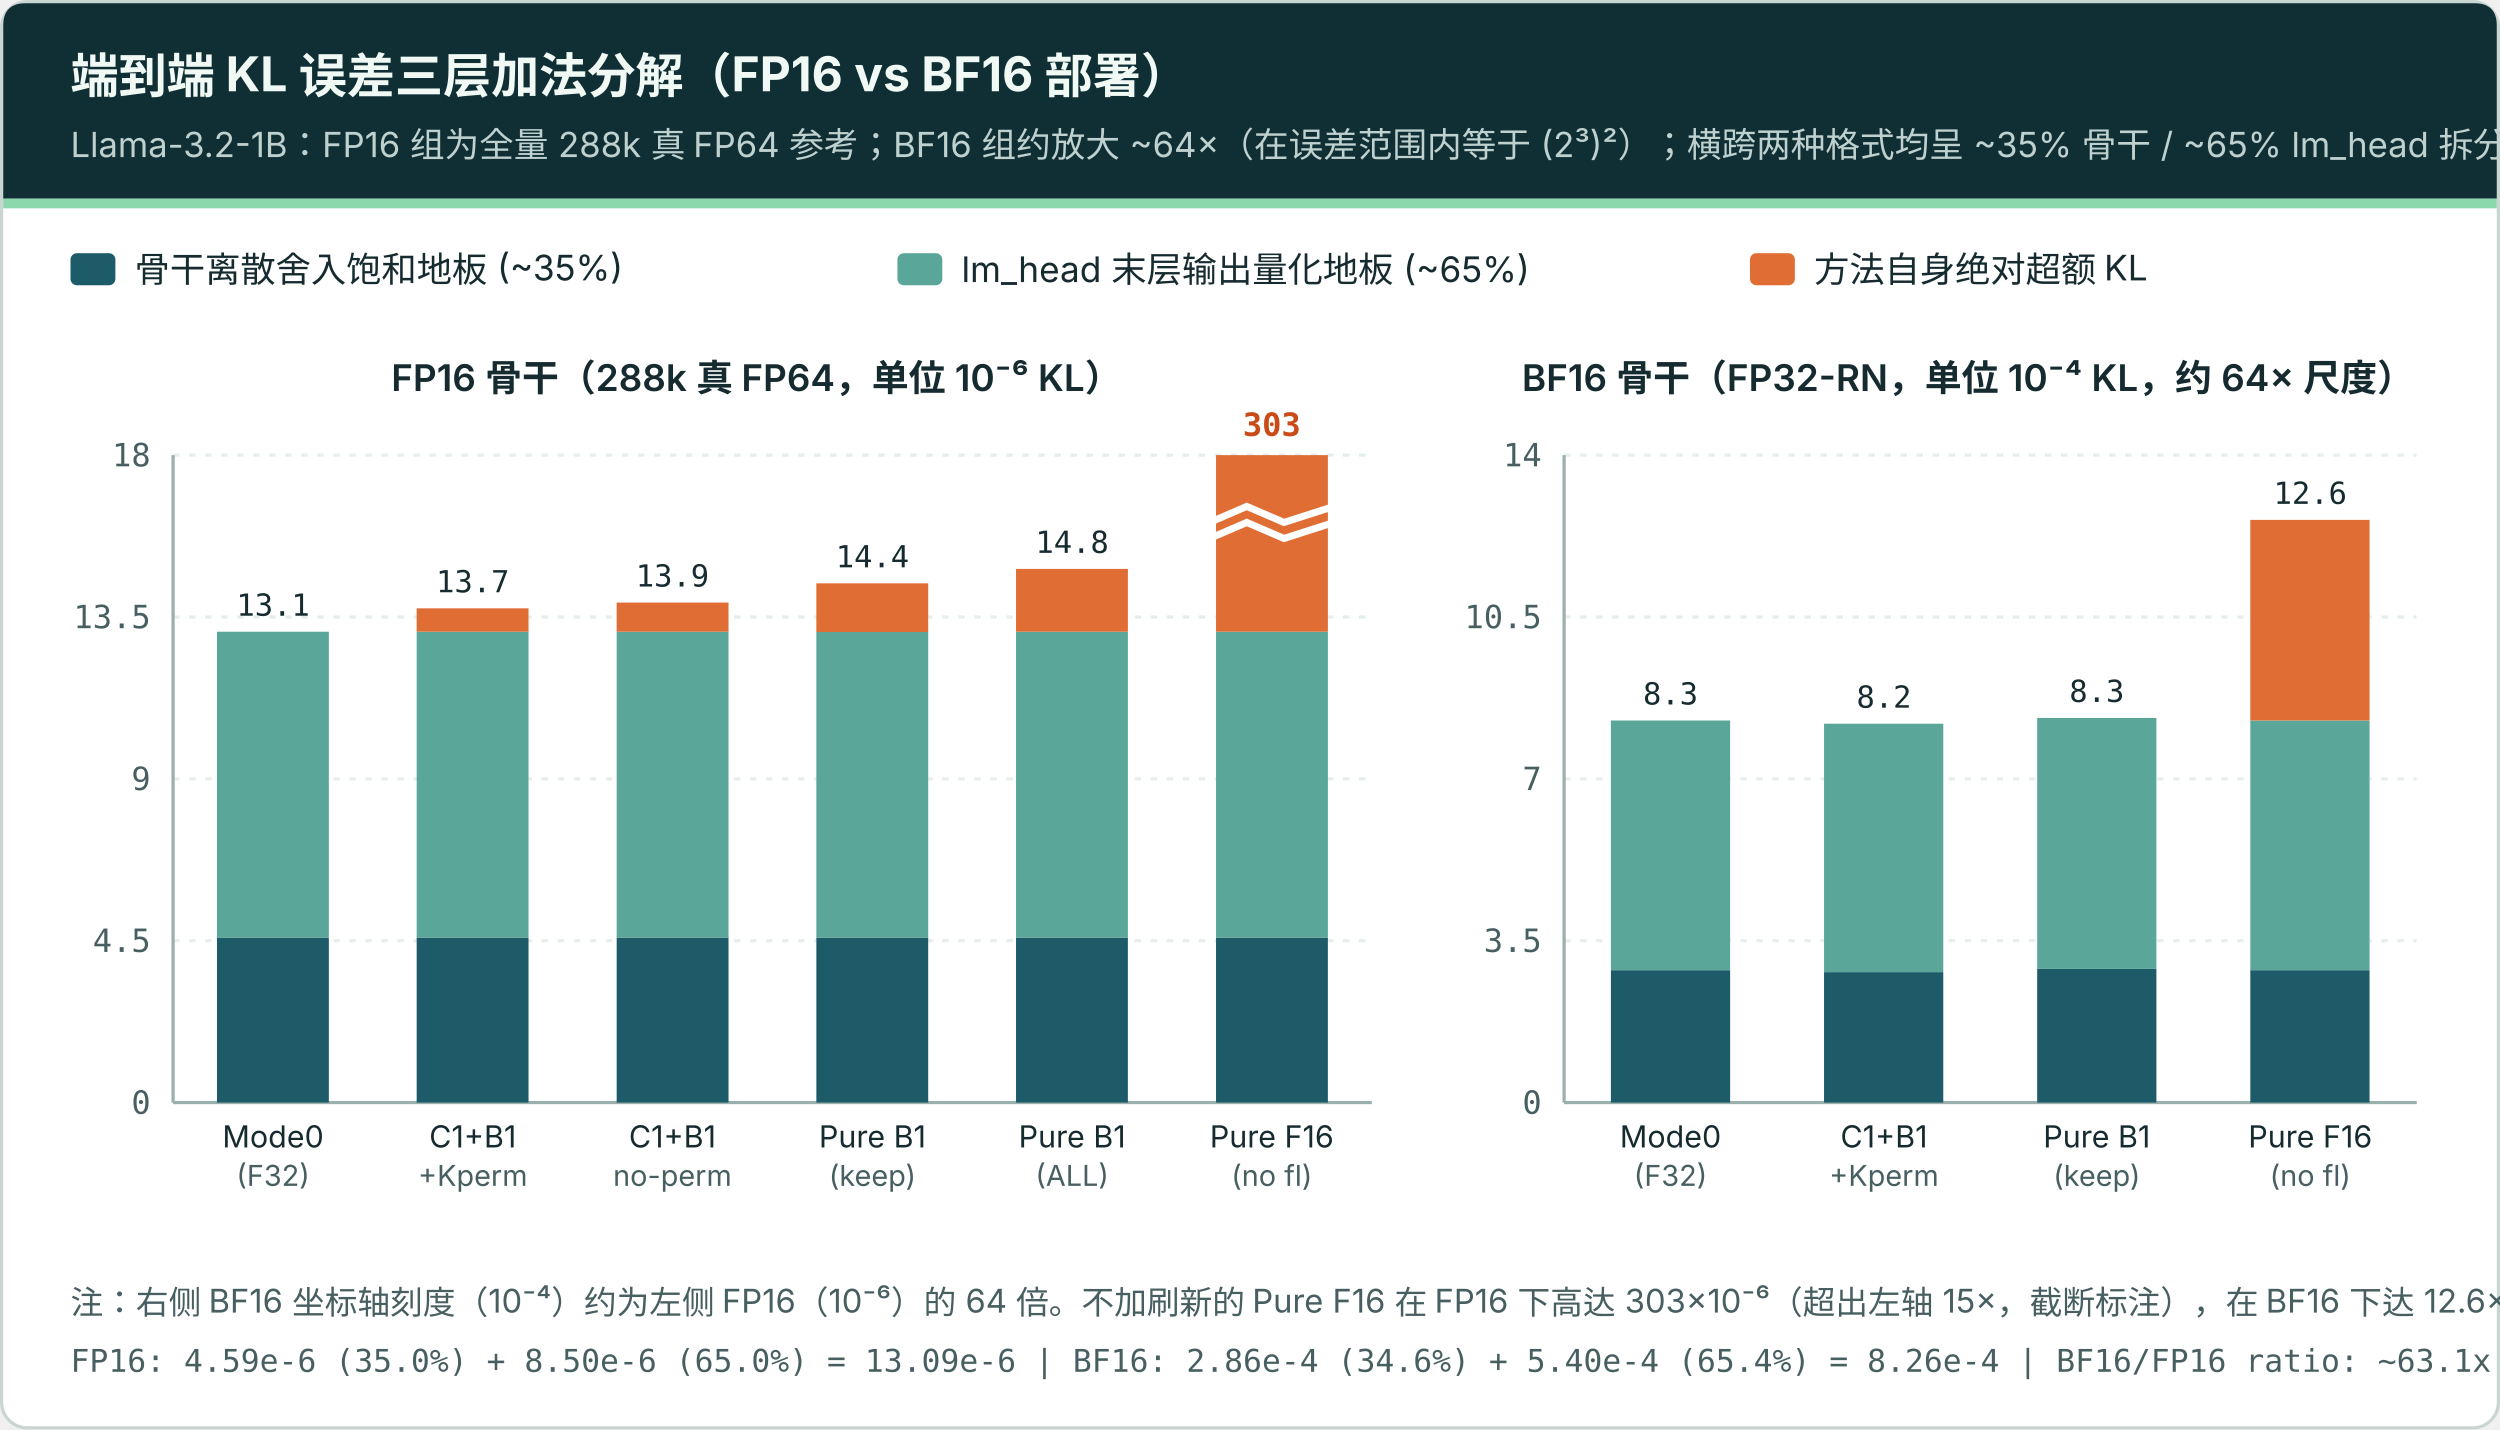
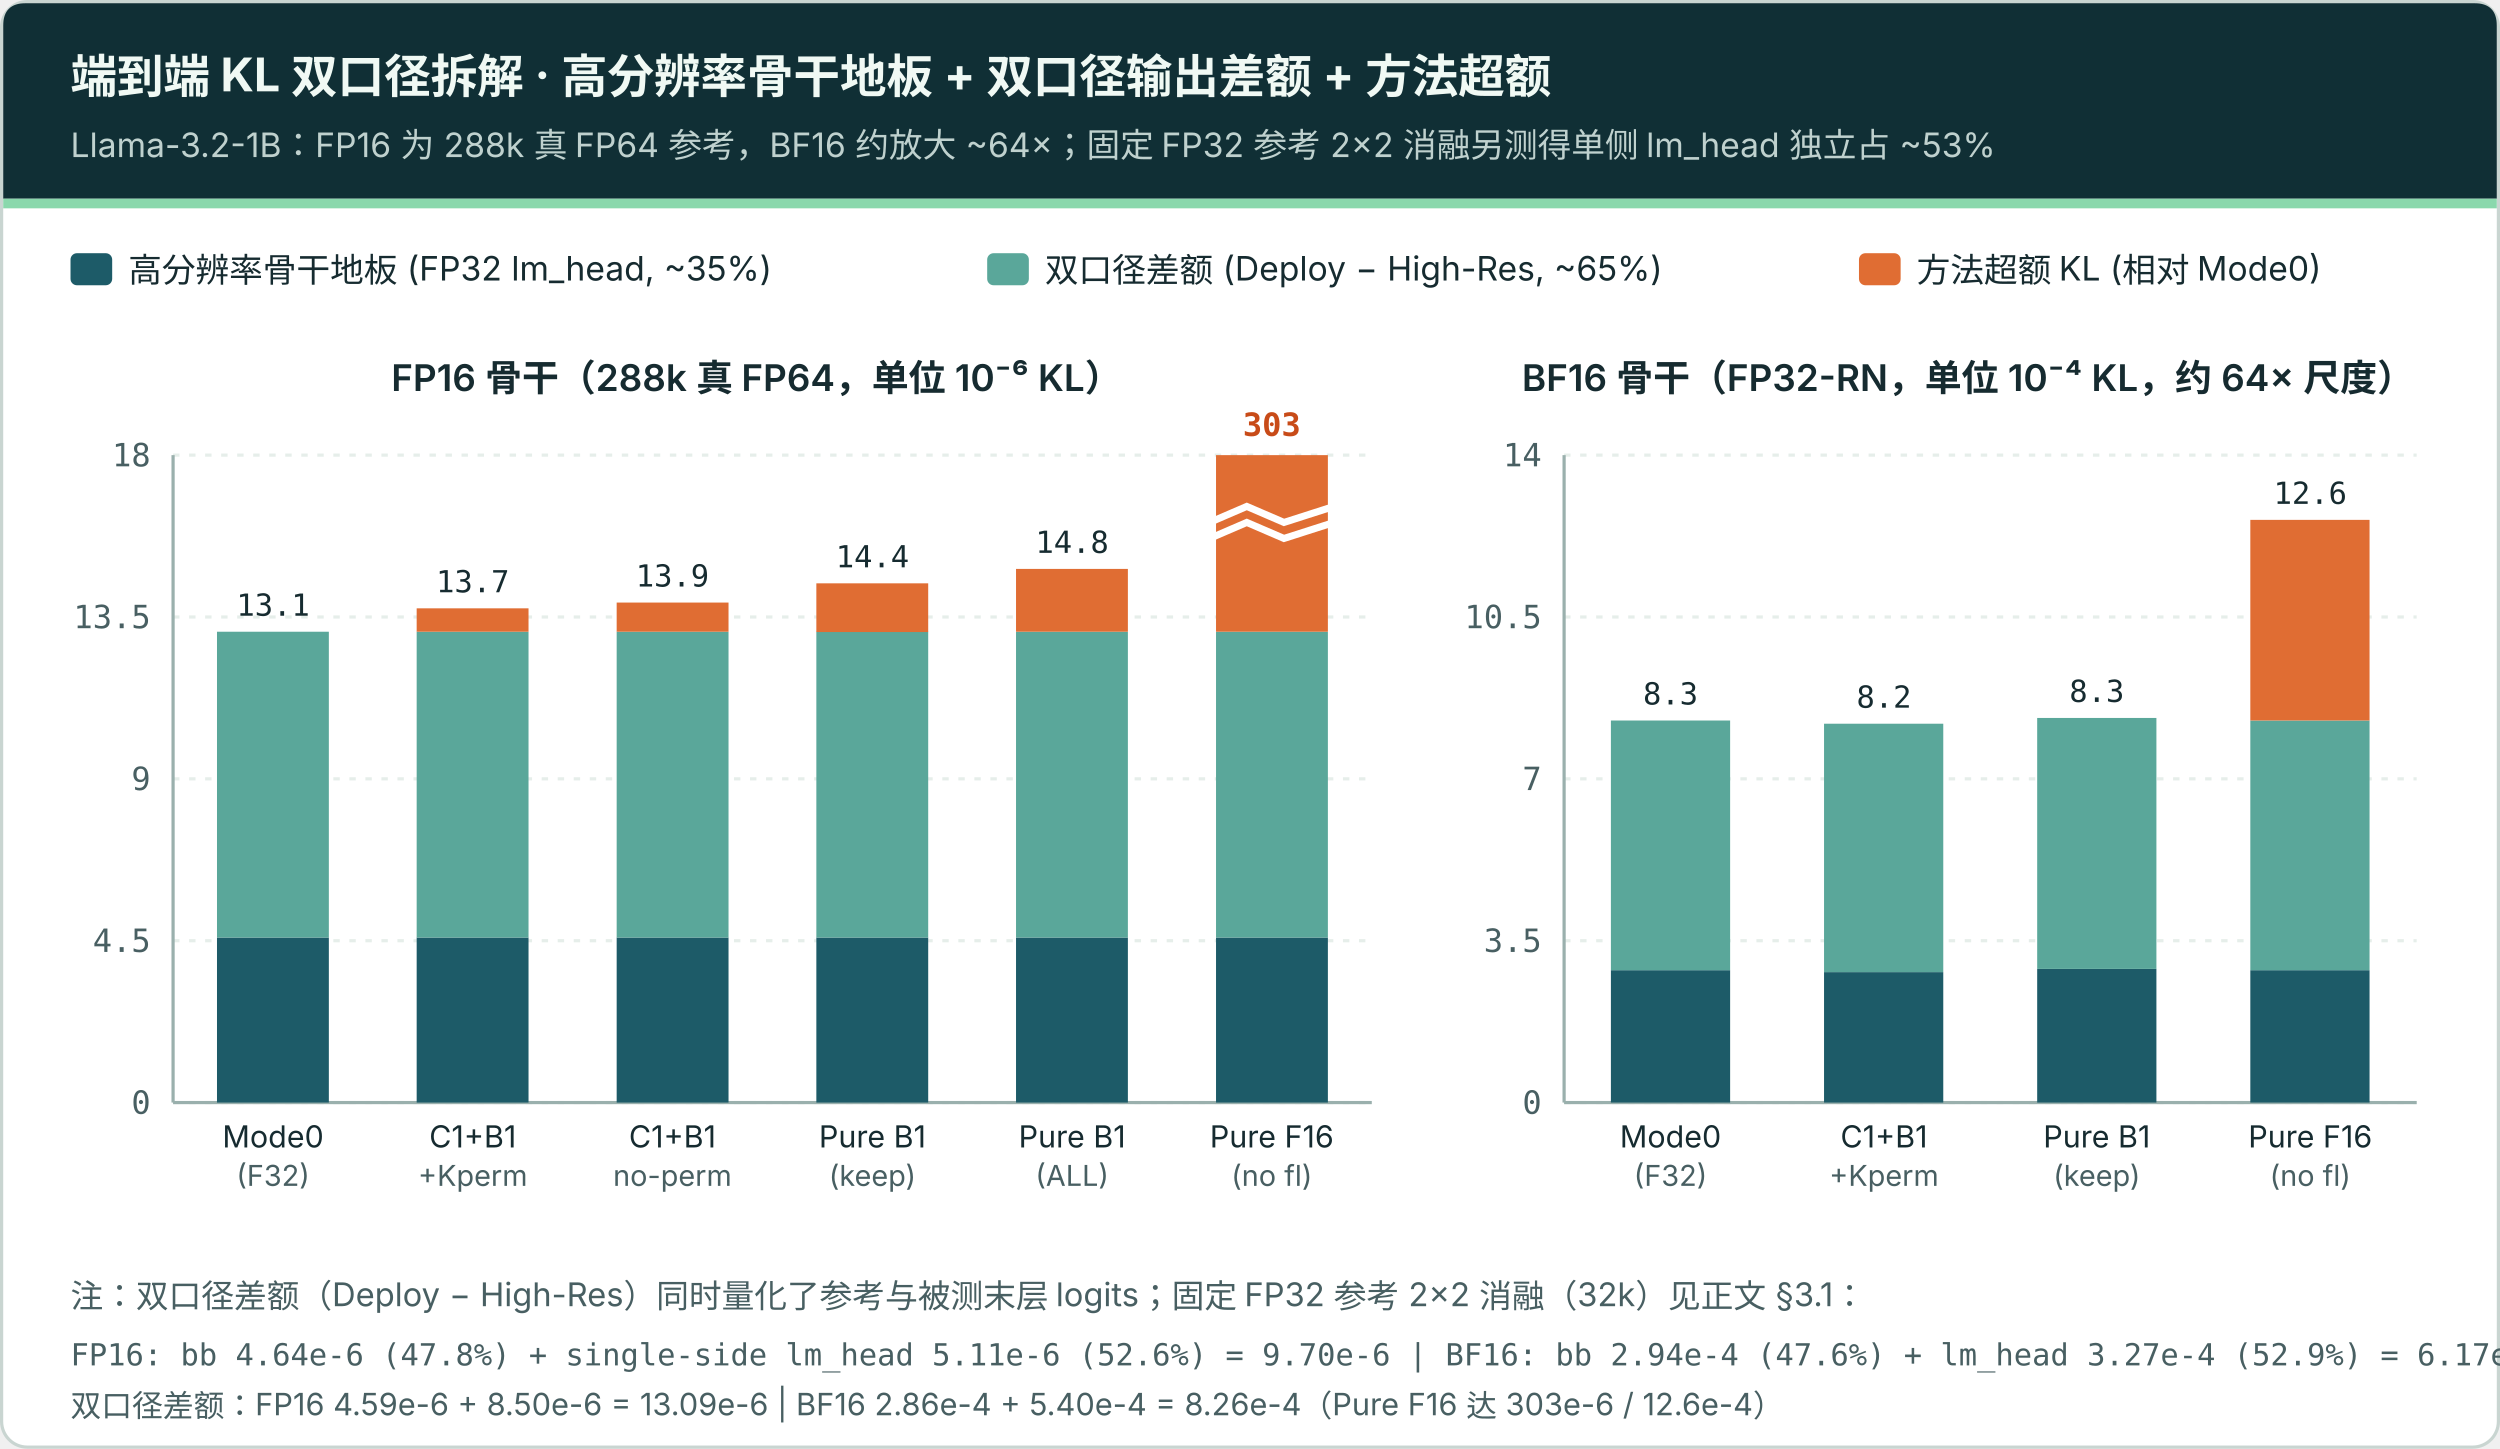
- <svg xmlns="http://www.w3.org/2000/svg" width="780" height="446" viewBox="0 0 780 446" role="img" aria-label="端到端 KL 误差三层加法分解（FP16 vs BF16 部署）">
+ <svg xmlns="http://www.w3.org/2000/svg" width="780" height="452" viewBox="0 0 780 452" role="img" aria-label="端到端 KL 双口径拆解 · 高分辨率骨干地板 + 双口径输出差额 + 方法超额">
  <style>
  text{font-family:system-ui,-apple-system,"Segoe UI","Microsoft YaHei",sans-serif}
  .mono{font-family:"IBM Plex Mono",ui-monospace,SFMono-Regular,Consolas,monospace}
  .card{fill:#ffffff;stroke:#c9d5d1;stroke-width:1}
  .mast{fill:#102f35}
  .mast-accent{fill:#8ad8ac}
-   .mast-title{fill:#f0f9f4;font-size:15px;font-weight:700}
-   .mast-sub{fill:#bfd1ce;font-size:10.8px}
+   .mast-title{fill:#f0f9f4;font-size:14.5px;font-weight:700}
+   .mast-sub{fill:#bfd1ce;font-size:10.5px}
  .fg{fill:#162b30}
  .mut{fill:#485f62}
  .ex-txt{fill:#c84b18}
  .grid{stroke:#e6eeea;stroke-width:1;stroke-dasharray:2,3}
  .axis{stroke:#9ab0ad;stroke-width:1}
  .b-bb{fill:#1d5b68}
  .b-lm{fill:#5aa79a}
  .b-ex{fill:#e06d33}
  .brk{fill:none;stroke:#ffffff;stroke-width:2.2}
  @media (prefers-color-scheme:dark){
    .card{fill:#0d1417;stroke:#24353b}
    .mast{fill:#0b2227}
    .fg{fill:#e6f1ee}
    .mut{fill:#8fa6aa}
    .ex-txt{fill:#f59454}
    .grid{stroke:#19272c}
    .axis{stroke:#395258}
    .b-bb{fill:#34889a}
    .b-lm{fill:#62b89e}
    .b-ex{fill:#f08448}
    .brk{stroke:#0d1417}
  }
</style>
-   <rect class="card" x="0.5" y="0.5" width="779" height="445" rx="8" />
+   <rect class="card" x="0.5" y="0.5" width="779" height="451" rx="8" />
  <path class="mast" d="M8,1 H772 Q779,1 779,8 V62 H1 V8 Q1,1 8,1 Z" />
  <rect class="mast-accent" x="1" y="62" width="778" height="3" />
-   <text class="mast-title" x="22" y="29">端到端 KL 误差三层加法分解（FP16 vs BF16 部署）</text>
-   <text class="mast-sub" x="22" y="49">Llama-3.2-1B：FP16 组为全量 288k 真 FP64 参考；BF16 组约放大 ~64×（在误差范围内等于 (2³)²）；横跨两种格式均呈 ~35% 骨干 / ~65% lm_head 拆分</text>
-   <rect class="b-bb" x="22" y="79" width="14" height="10" rx="2" />
-   <text class="fg" x="42" y="88" font-size="11">骨干离散舍入饱和地板 (~35%)</text>
-   <rect class="b-lm" x="280" y="79" width="14" height="10" rx="2" />
-   <text class="fg" x="300" y="88" font-size="11">lm_head 末层输出量化地板 (~65%)</text>
-   <rect class="b-ex" x="546" y="79" width="14" height="10" rx="2" />
-   <text class="fg" x="566" y="88" font-size="11">方法自身绝对超额 KL</text>
+   <text class="mast-title" x="22" y="29">端到端 KL 双口径拆解 · 高分辨率骨干地板 + 双口径输出差额 + 方法超额</text>
+   <text class="mast-sub" x="22" y="49">Llama-3.2-1B：FP16 为 288k 真 FP64 参考，BF16 约放大 ~64×；固定 FP32 参考 2×2 消融另测得单侧 lm_head 独立占 ~53%</text>
+   <rect class="b-bb" x="22" y="79" width="13" height="10" rx="2" />
+   <text class="fg" x="40" y="88" font-size="10.5">高分辨率骨干地板 (FP32 lm_head, ~35%)</text>
+   <rect class="b-lm" x="308" y="79" width="13" height="10" rx="2" />
+   <text class="fg" x="326" y="88" font-size="10.5">双口径差额 (Deploy − High-Res, ~65%)</text>
+   <rect class="b-ex" x="580" y="79" width="13" height="10" rx="2" />
+   <text class="fg" x="598" y="88" font-size="10.5">方法超额 KL (相对 Mode0)</text>
  <text class="fg" x="236" y="122" font-size="11.5" font-weight="600" text-anchor="middle">FP16 骨干（288k 真 FP64，单位 10⁻⁶ KL）</text>
  <text class="fg" x="614" y="122" font-size="11.5" font-weight="600" text-anchor="middle">BF16 骨干（FP32-RN，单位 10⁻⁴ KL，约 64× 尺度）</text>
  <line class="grid" x1="54" y1="344.0" x2="428" y2="344.0" />
  <text class="mut mono" x="47" y="347.5" font-size="10" text-anchor="end">0</text>
  <line class="grid" x1="54" y1="293.5" x2="428" y2="293.5" />
  <text class="mut mono" x="47" y="297.0" font-size="10" text-anchor="end">4.5</text>
  <line class="grid" x1="54" y1="243.0" x2="428" y2="243.0" />
  <text class="mut mono" x="47" y="246.5" font-size="10" text-anchor="end">9</text>
  <line class="grid" x1="54" y1="192.5" x2="428" y2="192.5" />
  <text class="mut mono" x="47" y="196.0" font-size="10" text-anchor="end">13.5</text>
  <line class="grid" x1="54" y1="142.0" x2="428" y2="142.0" />
  <text class="mut mono" x="47" y="145.5" font-size="10" text-anchor="end">18</text>
  <line class="axis" x1="54" y1="344" x2="428" y2="344" />
  <line class="axis" x1="54" y1="142" x2="54" y2="344" />
  <rect class="b-bb" x="67.7" y="292.5" width="34.9" height="51.5" />
  <rect class="b-lm" x="67.7" y="197.1" width="34.9" height="95.4" />
  <text class="fg mono" x="85.2" y="192.1" font-size="9.5" text-anchor="middle">13.1</text>
  <text class="fg" x="85.2" y="358" font-size="9.5" text-anchor="middle">Mode0</text>
  <text class="mut" x="85.2" y="370" font-size="9" text-anchor="middle">(F32)</text>
  <rect class="b-bb" x="130.0" y="292.5" width="34.9" height="51.5" />
  <rect class="b-lm" x="130.0" y="197.1" width="34.9" height="95.4" />
  <rect class="b-ex" x="130.0" y="189.8" width="34.9" height="7.3" />
  <text class="fg mono" x="147.5" y="184.8" font-size="9.5" text-anchor="middle">13.7</text>
  <text class="fg" x="147.5" y="358" font-size="9.5" text-anchor="middle">C1+B1</text>
  <text class="mut" x="147.5" y="370" font-size="9" text-anchor="middle">+Kperm</text>
  <rect class="b-bb" x="192.4" y="292.5" width="34.9" height="51.5" />
  <rect class="b-lm" x="192.4" y="197.1" width="34.9" height="95.4" />
  <rect class="b-ex" x="192.4" y="188.0" width="34.9" height="9.1" />
  <text class="fg mono" x="209.8" y="183.0" font-size="9.5" text-anchor="middle">13.9</text>
  <text class="fg" x="209.8" y="358" font-size="9.5" text-anchor="middle">C1+B1</text>
  <text class="mut" x="209.8" y="370" font-size="9" text-anchor="middle">no-perm</text>
  <rect class="b-bb" x="254.7" y="292.5" width="34.9" height="51.5" />
  <rect class="b-lm" x="254.7" y="197.1" width="34.9" height="95.4" />
  <rect class="b-ex" x="254.7" y="182.0" width="34.9" height="15.2" />
  <text class="fg mono" x="272.2" y="177.0" font-size="9.5" text-anchor="middle">14.4</text>
  <text class="fg" x="272.2" y="358" font-size="9.5" text-anchor="middle">Pure B1</text>
  <text class="mut" x="272.2" y="370" font-size="9" text-anchor="middle">(keep)</text>
  <rect class="b-bb" x="317.0" y="292.5" width="34.9" height="51.5" />
  <rect class="b-lm" x="317.0" y="197.1" width="34.9" height="95.4" />
  <rect class="b-ex" x="317.0" y="177.5" width="34.9" height="19.6" />
  <text class="fg mono" x="334.5" y="172.5" font-size="9.5" text-anchor="middle">14.8</text>
  <text class="fg" x="334.5" y="358" font-size="9.5" text-anchor="middle">Pure B1</text>
  <text class="mut" x="334.5" y="370" font-size="9" text-anchor="middle">(ALL)</text>
  <rect class="b-bb" x="379.4" y="292.5" width="34.9" height="51.5" />
  <rect class="b-lm" x="379.4" y="197.1" width="34.9" height="95.4" />
  <rect class="b-ex" x="379.4" y="142.0" width="34.9" height="55.1" />
  <path class="brk" d="M377.4,163.0 l11.6,-5 l11.6,5 l15.6,-5" />
  <path class="brk" d="M377.4,168.0 l11.6,-5 l11.6,5 l15.6,-5" />
  <text class="ex-txt mono" x="396.8" y="136.0" font-size="10" font-weight="700" text-anchor="middle">303</text>
  <text class="fg" x="396.8" y="358" font-size="9.5" text-anchor="middle">Pure F16</text>
  <text class="mut" x="396.8" y="370" font-size="9" text-anchor="middle">(no fl)</text>
  <line class="grid" x1="488" y1="344.0" x2="754" y2="344.0" />
  <text class="mut mono" x="481" y="347.5" font-size="10" text-anchor="end">0</text>
  <line class="grid" x1="488" y1="293.5" x2="754" y2="293.5" />
  <text class="mut mono" x="481" y="297.0" font-size="10" text-anchor="end">3.5</text>
  <line class="grid" x1="488" y1="243.0" x2="754" y2="243.0" />
  <text class="mut mono" x="481" y="246.5" font-size="10" text-anchor="end">7</text>
  <line class="grid" x1="488" y1="192.5" x2="754" y2="192.5" />
  <text class="mut mono" x="481" y="196.0" font-size="10" text-anchor="end">10.5</text>
  <line class="grid" x1="488" y1="142.0" x2="754" y2="142.0" />
  <text class="mut mono" x="481" y="145.5" font-size="10" text-anchor="end">14</text>
  <line class="axis" x1="488" y1="344" x2="754" y2="344" />
  <line class="axis" x1="488" y1="142" x2="488" y2="344" />
  <rect class="b-bb" x="502.6" y="302.7" width="37.2" height="41.3" />
  <rect class="b-lm" x="502.6" y="224.8" width="37.2" height="77.9" />
  <text class="fg mono" x="521.2" y="219.8" font-size="9.5" text-anchor="middle">8.3</text>
  <text class="fg" x="521.2" y="358" font-size="9.5" text-anchor="middle">Mode0</text>
  <text class="mut" x="521.2" y="370" font-size="9" text-anchor="middle">(F32)</text>
  <rect class="b-bb" x="569.1" y="303.3" width="37.2" height="40.7" />
  <rect class="b-lm" x="569.1" y="225.8" width="37.2" height="77.5" />
  <text class="fg mono" x="587.8" y="220.8" font-size="9.5" text-anchor="middle">8.2</text>
  <text class="fg" x="587.8" y="358" font-size="9.5" text-anchor="middle">C1+B1</text>
  <text class="mut" x="587.8" y="370" font-size="9" text-anchor="middle">+Kperm</text>
  <rect class="b-bb" x="635.6" y="302.3" width="37.2" height="41.7" />
  <rect class="b-lm" x="635.6" y="224.0" width="37.2" height="78.3" />
  <text class="fg mono" x="654.2" y="219.0" font-size="9.5" text-anchor="middle">8.3</text>
  <text class="fg" x="654.2" y="358" font-size="9.5" text-anchor="middle">Pure B1</text>
  <text class="mut" x="654.2" y="370" font-size="9" text-anchor="middle">(keep)</text>
  <rect class="b-bb" x="702.1" y="302.7" width="37.2" height="41.3" />
  <rect class="b-lm" x="702.1" y="224.8" width="37.2" height="77.9" />
  <rect class="b-ex" x="702.1" y="162.2" width="37.2" height="62.6" />
  <text class="fg mono" x="720.8" y="157.2" font-size="9.5" text-anchor="middle">12.6</text>
  <text class="fg" x="720.8" y="358" font-size="9.5" text-anchor="middle">Pure F16</text>
  <text class="mut" x="720.8" y="370" font-size="9" text-anchor="middle">(no fl)</text>
-   <text class="mut" x="22" y="410" font-size="10.2">注：右侧 BF16 坐标轴刻度（10⁻⁴）约为左侧 FP16（10⁻⁶）的 64 倍。不加刷新的 Pure F16 在 FP16 下高达 303×10⁻⁶（超出左轴 15×，截断标注），在 BF16 下达 12.6×10⁻⁴。</text>
-   <text class="mut mono" x="22" y="428" font-size="9.8">FP16: 4.59e-6 (35.0%) + 8.50e-6 (65.0%) = 13.09e-6  |  BF16: 2.86e-4 (34.6%) + 5.40e-4 (65.4%) = 8.26e-4  |  BF16/FP16 ratio: ~63.1x (both floors ~64x)</text>
+   <text class="mut" x="22" y="408" font-size="10.2">注：双口径差额（Deploy − High-Res）同时量化了参考与被测末层 logits；固定 FP32 参考 2×2 消融（32k）见正文 §3.1：</text>
+   <text class="mut mono" x="22" y="426" font-size="9.5">FP16: bb 4.64e-6 (47.8%) + single-side lm_head 5.11e-6 (52.6%) = 9.70e-6  |  BF16: bb 2.94e-4 (47.6%) + lm_head 3.27e-4 (52.9%) = 6.17e-4 (64.0x)</text>
+   <text class="mut" x="22" y="442" font-size="9.6">双口径差额：FP16 4.59e-6 + 8.50e-6 = 13.09e-6 | BF16 2.86e-4 + 5.40e-4 = 8.26e-4（Pure F16 达 303e-6 / 12.6e-4）</text>
</svg>
